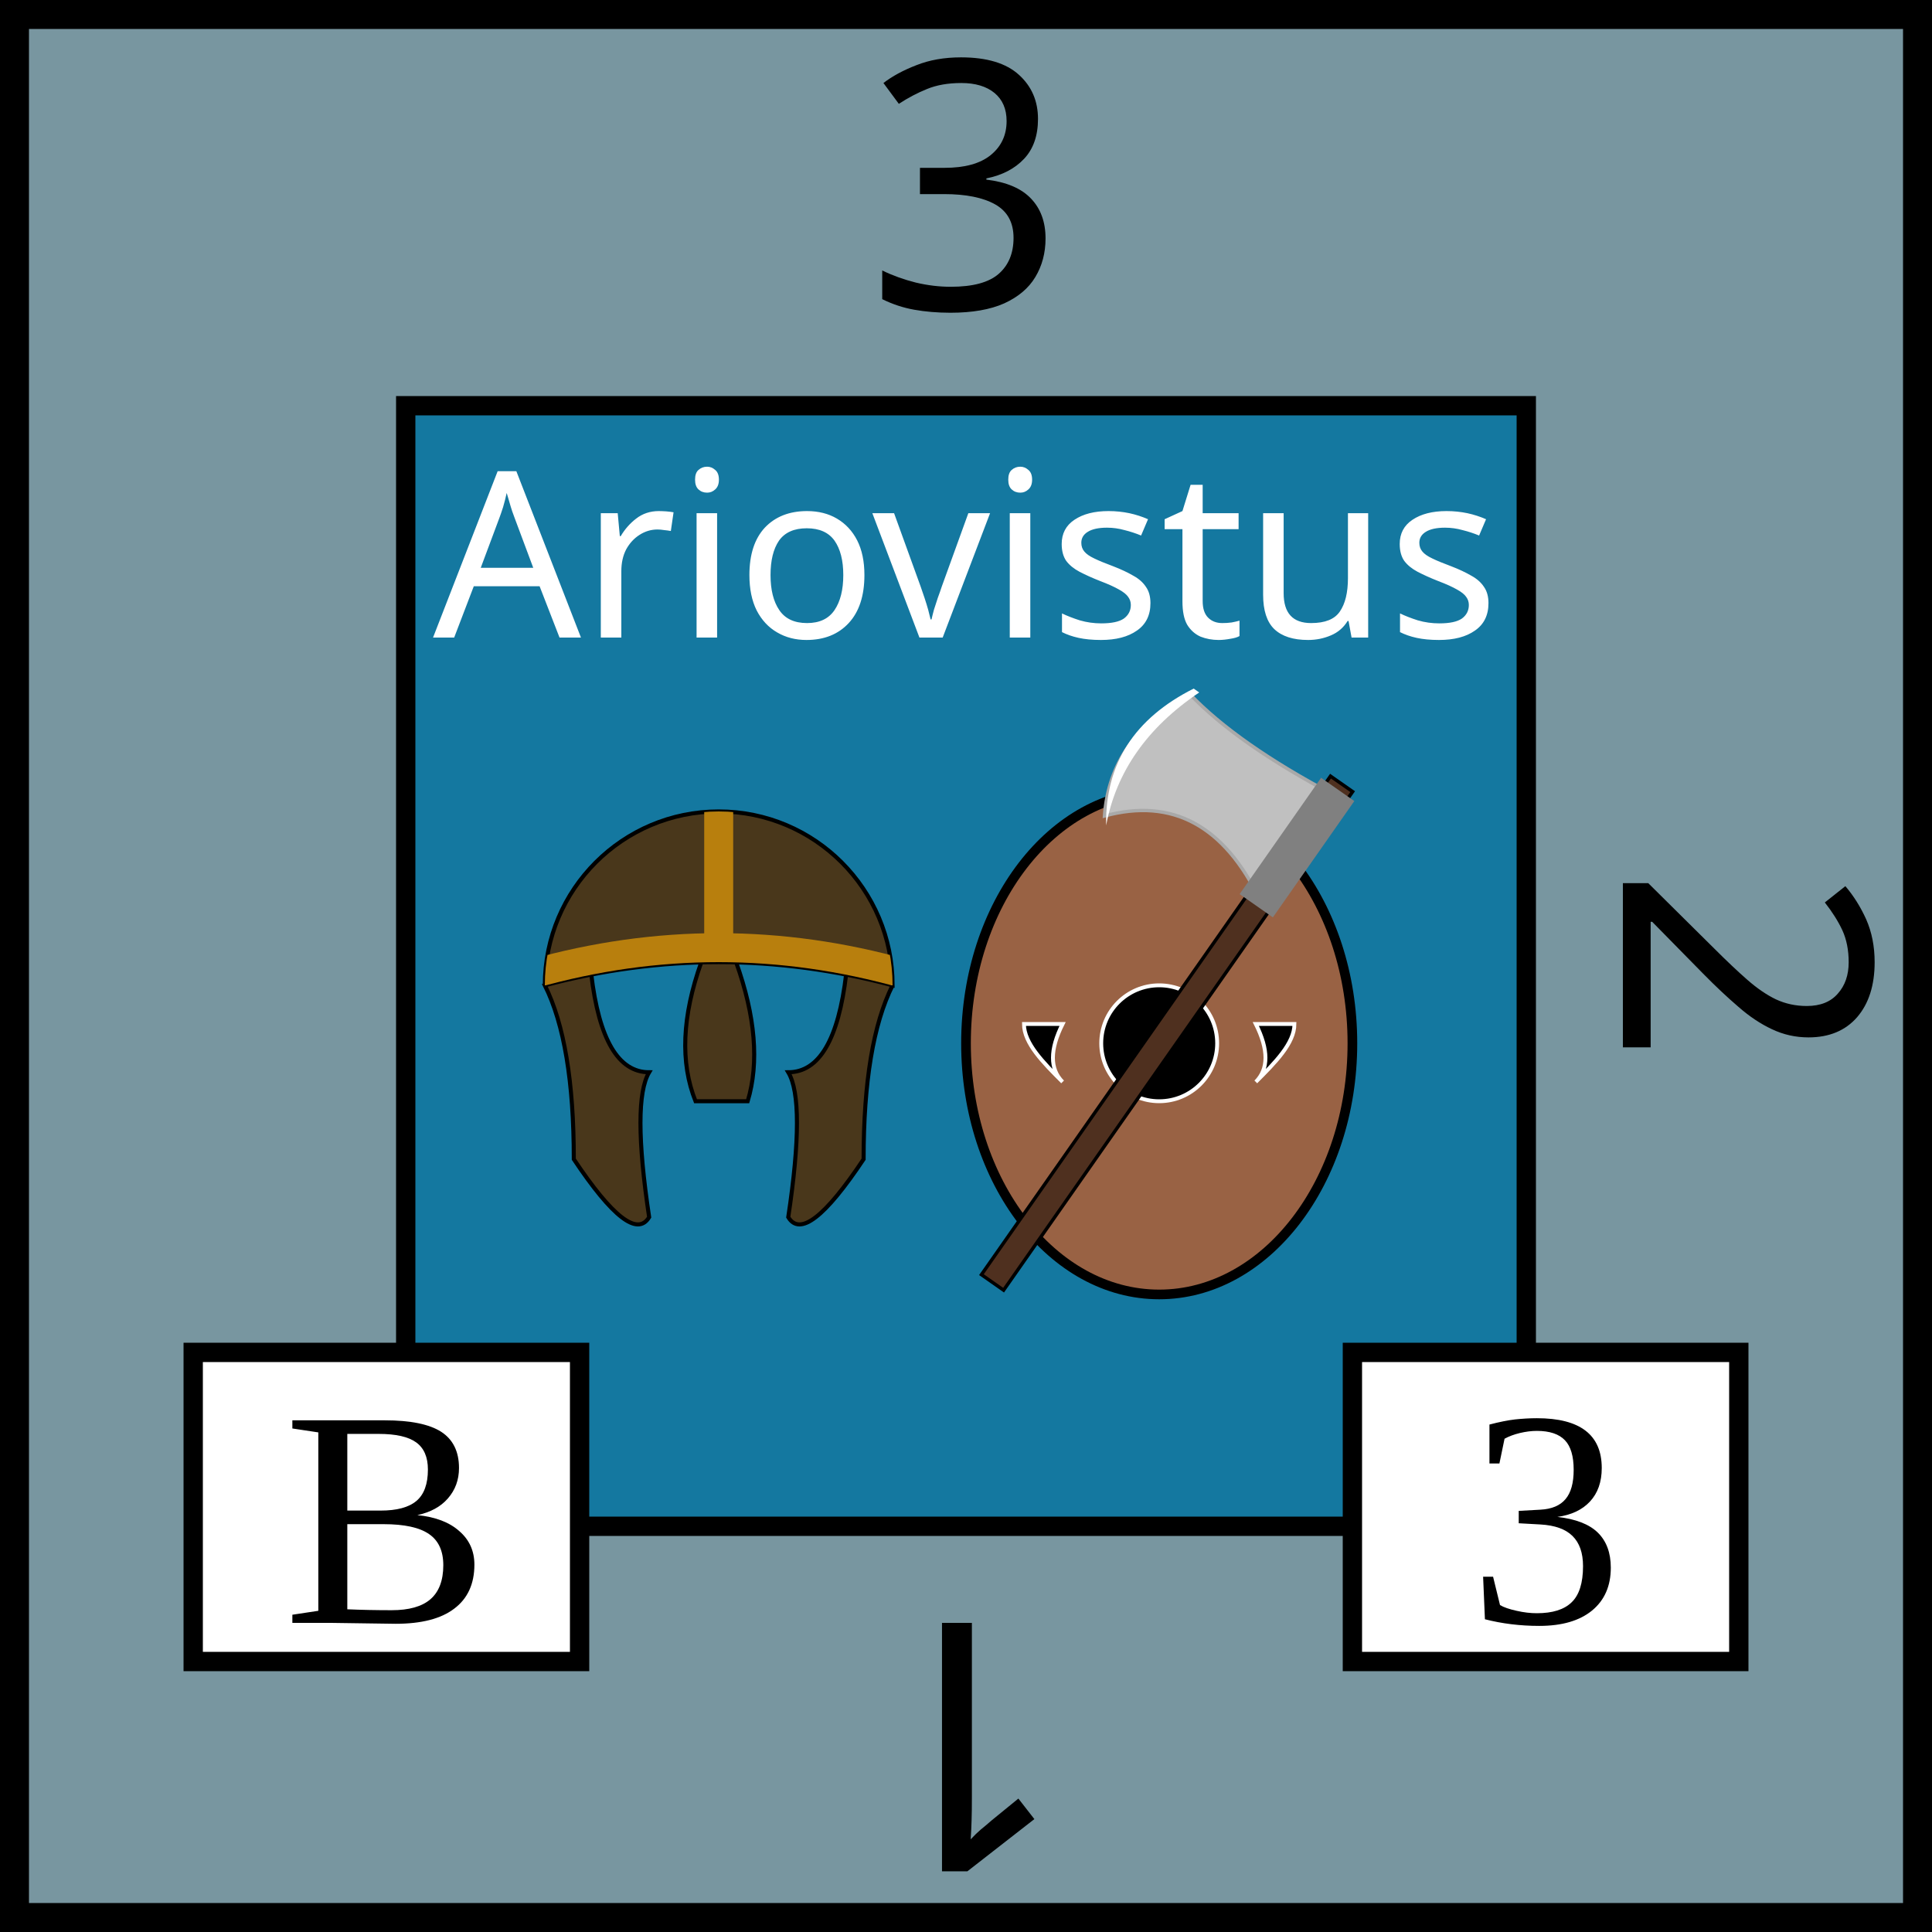
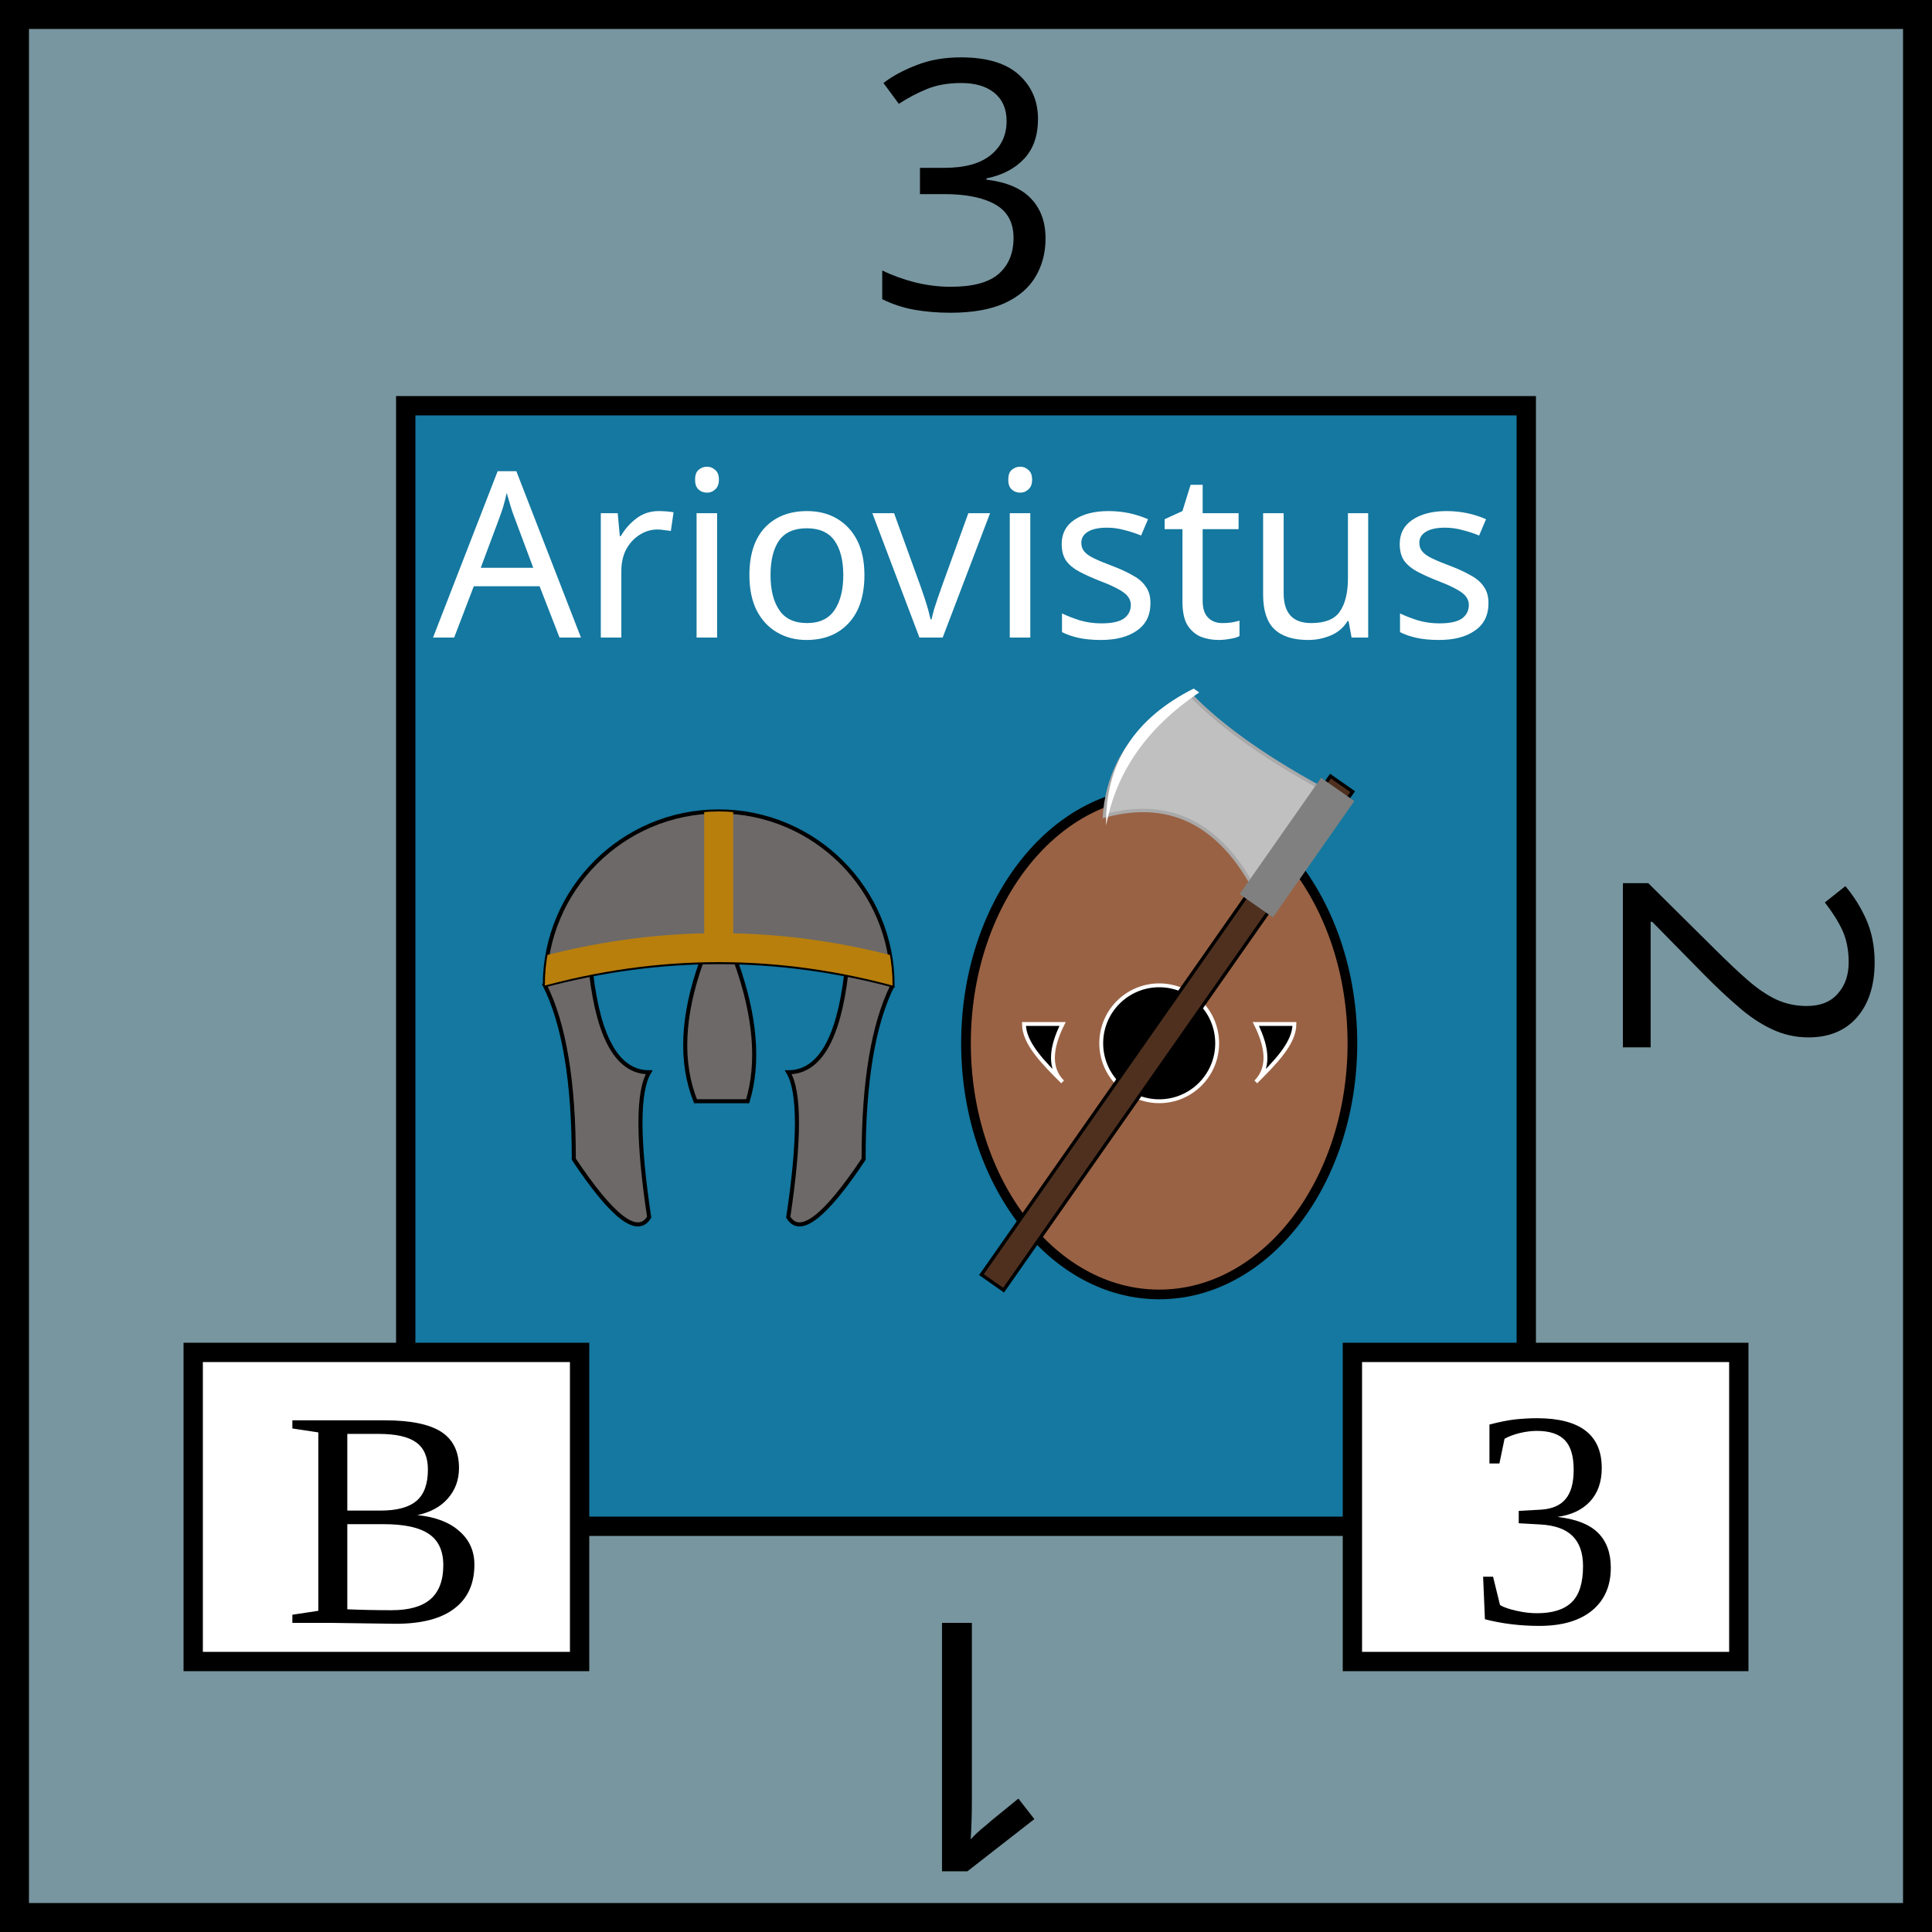
<svg xmlns="http://www.w3.org/2000/svg" viewBox="0 0 100 100" width="100" height="100">
  <defs>
    <clipPath id="helmet-path">
      <path d="           M 20,40           A 1 1 0 0 1 80,40           Z         " />
    </clipPath>
  </defs>
  <rect id="background" fill="rgb(120,150,160)" height="100" width="100" stroke="black" stroke-width="3" />
  <g id="tribe" text-anchor="middle" font-size="12" font-family="Papyrus">
    <rect x="21" y="21" width="58" height="58" fill="rgb(20,120,160)" stroke="black" />
    <text x="50" y="33" fill="white">Ariovistus</text>
    <g transform="translate(10)">
      <ellipse id="shield" cx="50" cy="54" rx="10" ry="13" fill="#996244" stroke="black" stroke-width="0.5" />
      <circle cx="50" cy="54" r="3" fill="black" stroke="white" stroke-width="0.2" />
      <path id="shield_symbol" d="           M 43,53           C 43,54 44,55 45,56           Q 44,55 45,53           Z         " fill="black" stroke="white" stroke-width="0.2" />
      <use href="#shield_symbol" transform="scale(-1,1) translate(-100,0)" />
    </g>
  </g>
  <g id="helmet" transform="scale(0.3) translate(74,130)">
-     <path d="         M 20,40         A 1 1 0 0 1 80,40         Q 50,32 20,40          Q 25,50 25,70          Q 35,85 38,80         Q 35,60 38,55         Q 30,55 28,38          M 72,38          Q 70,55 62,55         Q 65,60 62,80         Q 65,85 75,70         Q 75,50 80,40          M 47,36          Q 42,50 46,60         L 55,60         Q 58,50 53,36         Z       " fill="#49371B" stroke="black" stroke-width="0.7" />
+     <path d="         M 20,40         A 1 1 0 0 1 80,40         Q 50,32 20,40          Q 25,50 25,70          Q 35,85 38,80         Q 35,60 38,55         Q 30,55 28,38          M 72,38          Q 70,55 62,55         Q 65,60 62,80         Q 65,85 75,70         Q 75,50 80,40          M 47,36          Q 42,50 46,60         L 55,60         Q 58,50 53,36         Z       " fill="#6c6968" stroke="black" stroke-width="0.7" />
    <g id="emboss">
      <path id="horizontal" d="           M 18,38           Q 50,29 82,38           M 50,36           L 50,9         " fill="none" stroke="#b87f0d" stroke-width="5" clip-path="url(#helmet-path)" />
    </g>
  </g>
  <g id="axe" transform="scale(0.35) translate(120, 50) rotate(35, -34, 80)">
    <rect id="axe-handle" x="48" y="4" width="4" height="90" fill="#4f301f" stroke="black" stroke-width="0.5" />
    <path id="axe-blade" d="         M 50 6         Q 34 8 24 6         Q 18 18 24 28         Q 34 16 50 25       " fill="silver" stroke="darkgrey" stroke-width="0.5" />
    <path id="axe-blade-edge" d="         M 24 5         Q 17 18 25 29         Q 20 18 25 5         Z       " fill="white" clip-path="url(#axe-blade-clip)" />
    <rect id="blade-base" x="47" y="5" width="6" height="21" fill="grey" />
  </g>
  <g id="attributes" text-anchor="middle" font-size="16">
    <rect id="initiative" x="10" y="70" height="16" width="20" fill="white" stroke="black" />
    <text x="20" y="84">B</text>
    <rect id="firepower" x="70" y="70" height="16" width="20" fill="white" stroke="black" />
    <text x="80" y="84">3</text>
  </g>
  <g id="strength" text-anchor="middle" font-family="Papyrus" font-size="18">
    <text x="50" y="16">3</text>
    <text x="50" y="16" transform="rotate(90,50,50)">2</text>
    <text x="50" y="16" transform="rotate(180,50,50)">1</text>
  </g>
</svg>
